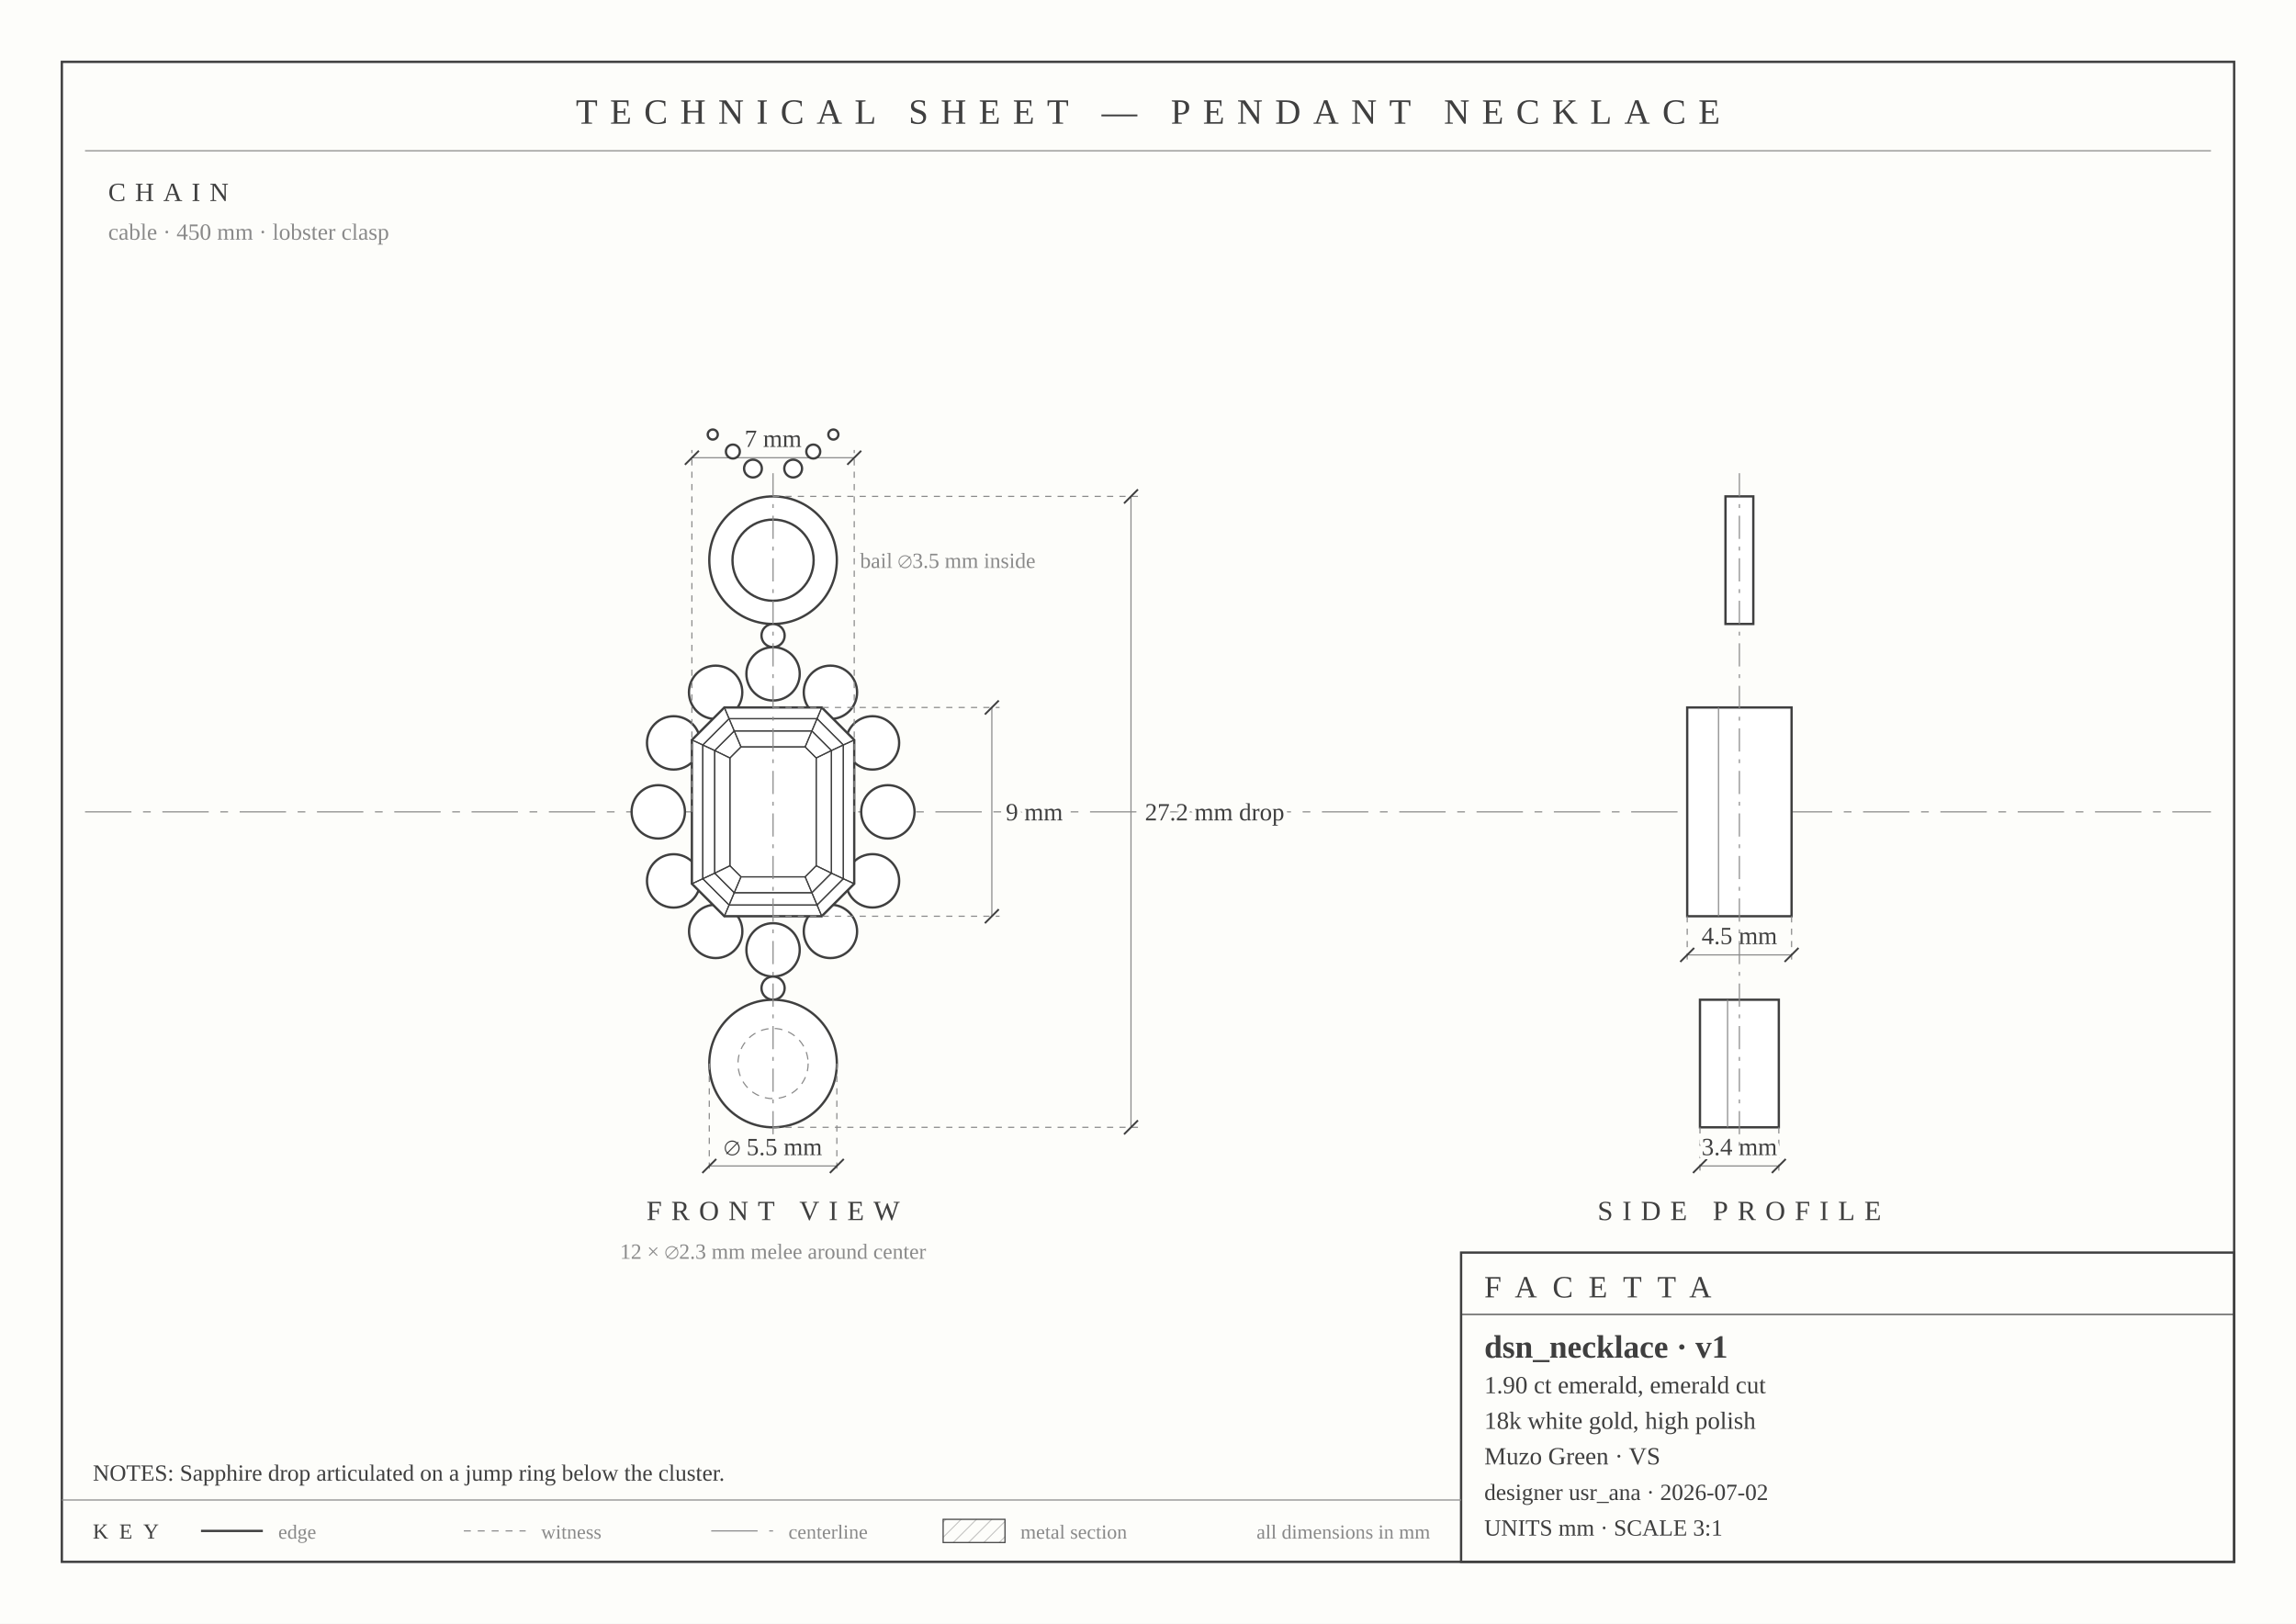
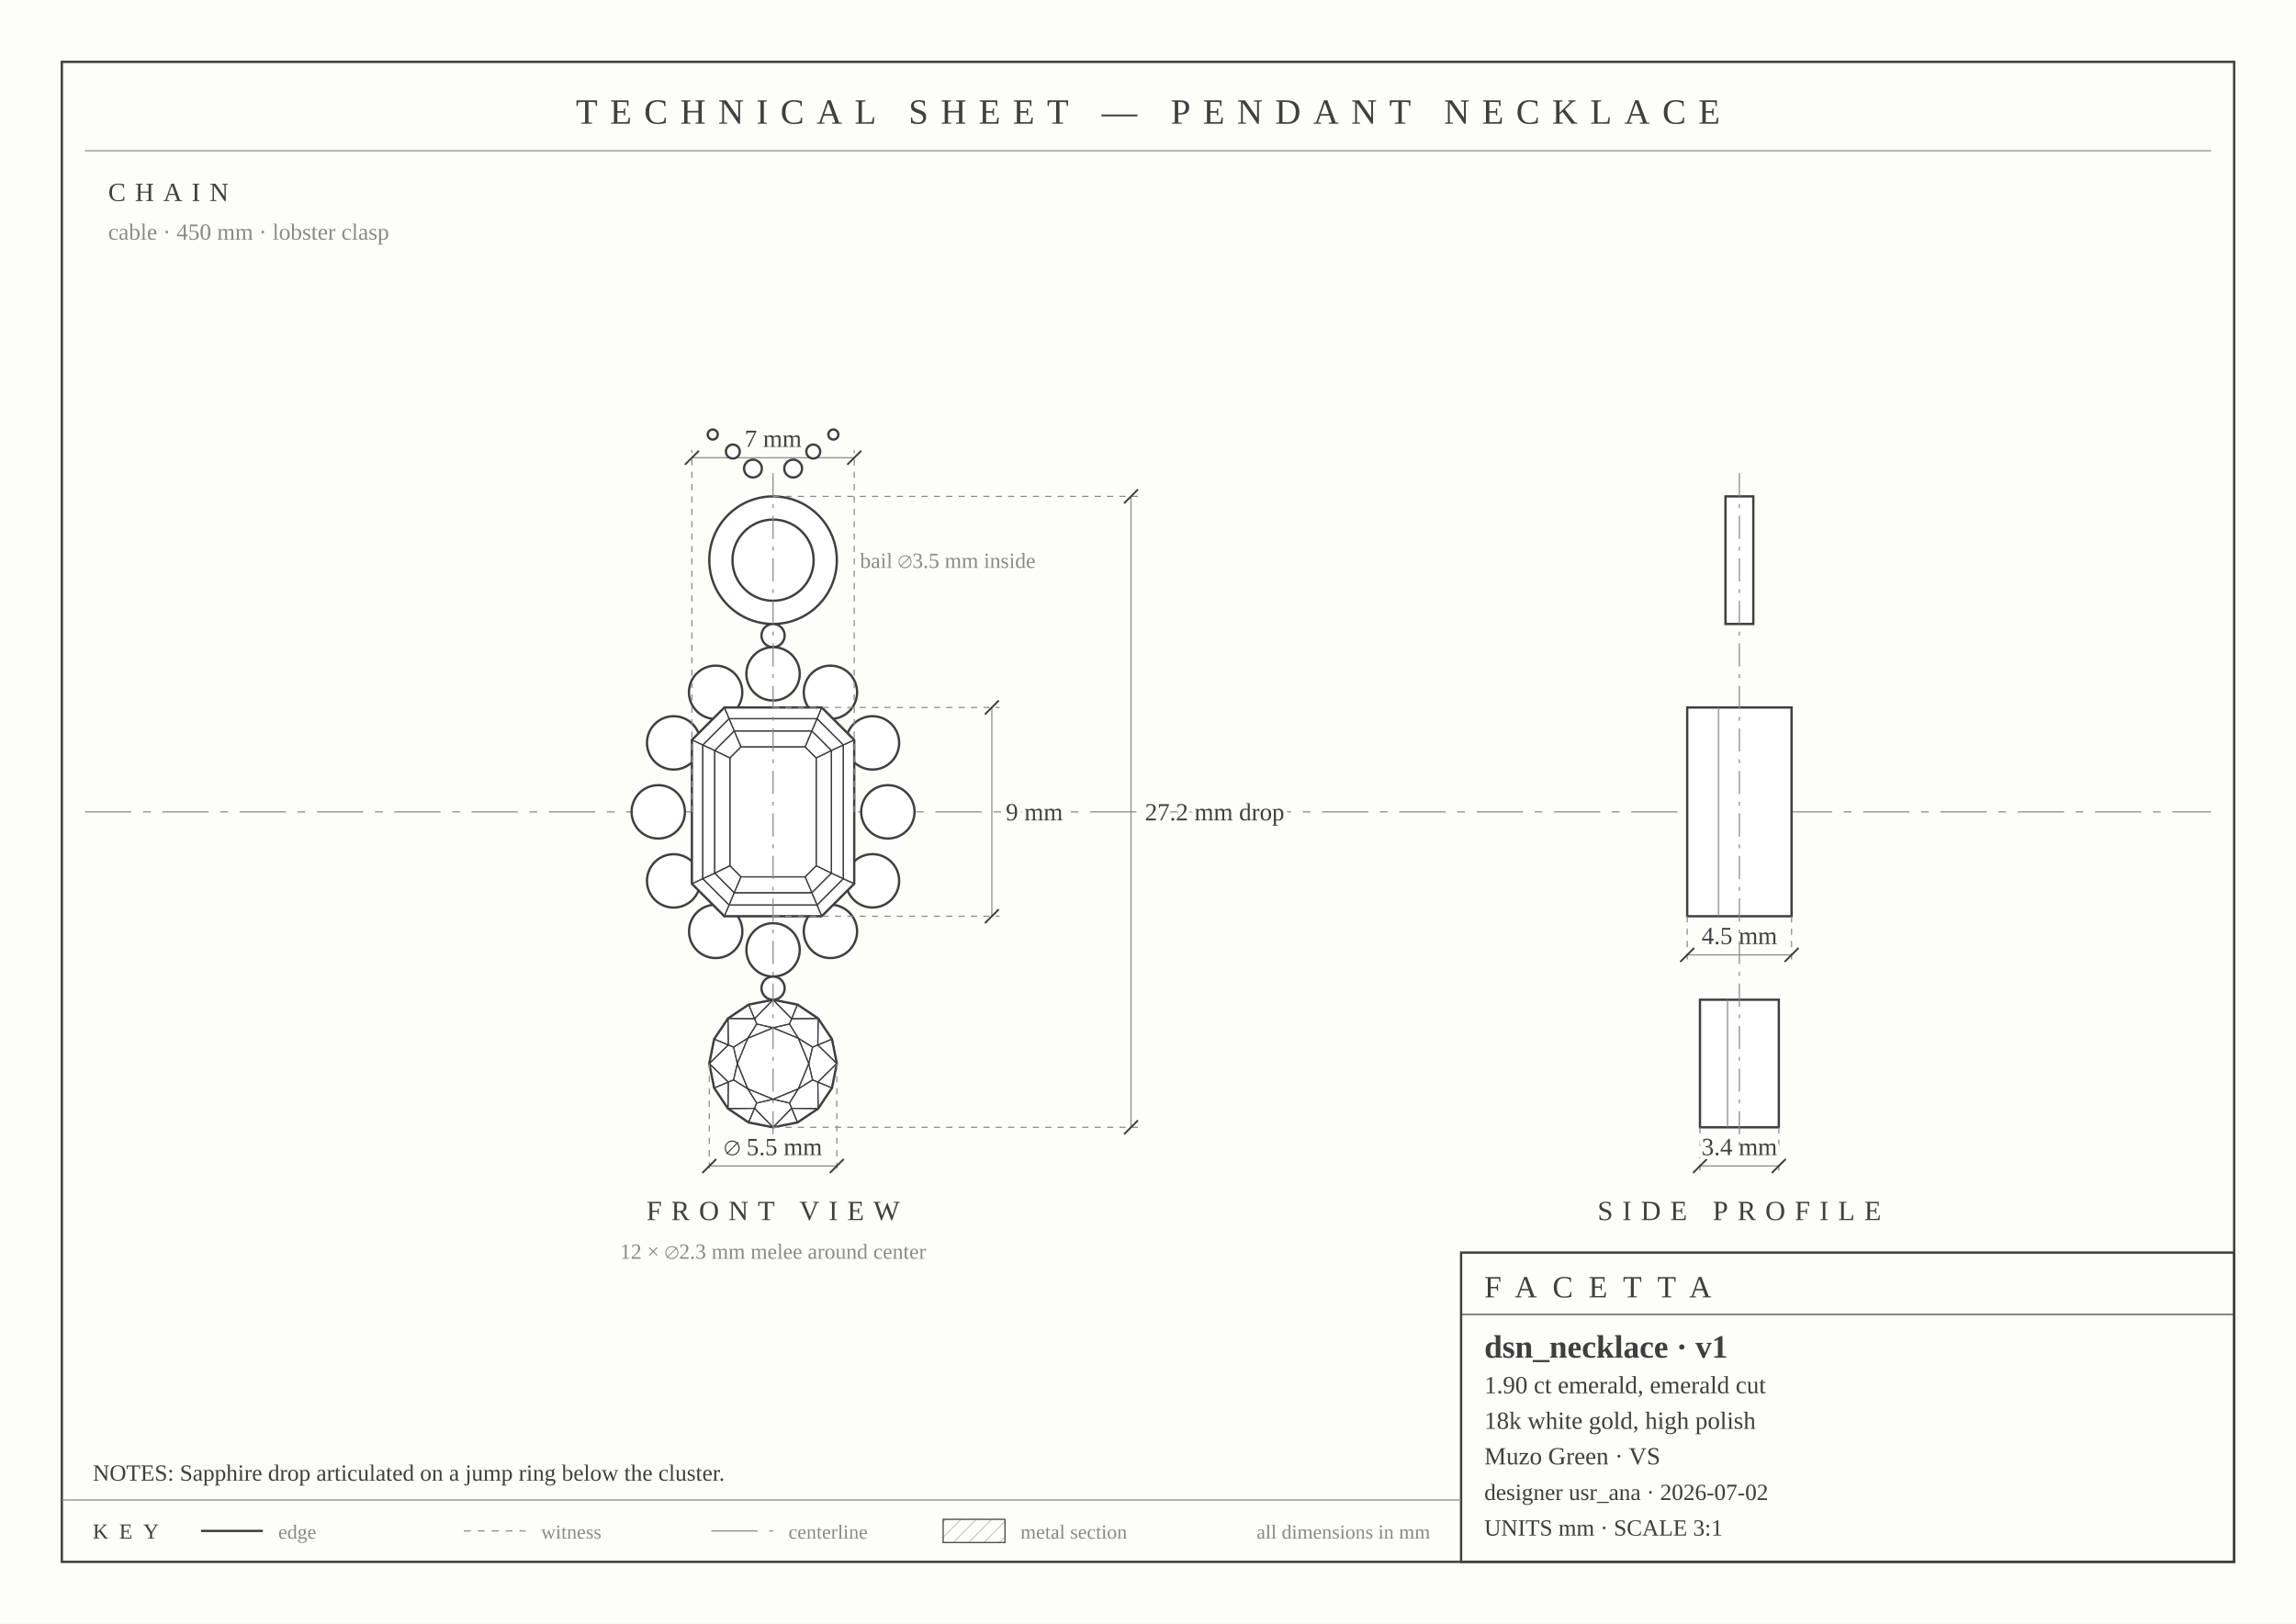
<svg xmlns="http://www.w3.org/2000/svg" viewBox="0 0 297 210" width="297mm" height="210mm" font-family="Georgia, 'Times New Roman', serif">
  <defs>
    <pattern id="hatch" width="1.4" height="1.4" patternTransform="rotate(45)" patternUnits="userSpaceOnUse">
      <line x1="0" y1="0" x2="0" y2="1.4" stroke="#8a8a8a" stroke-width="0.12" />
    </pattern>
  </defs>
  <rect x="0" y="0" width="297" height="210" fill="#fdfdfa" />
  <rect x="8" y="8" width="281" height="194" fill="none" stroke="#3f3f3f" stroke-width="0.3" />
  <text x="148.50" y="16.00" font-family="Georgia, 'Times New Roman', serif" font-size="4.6" fill="#3f3f3f" text-anchor="middle" letter-spacing="1.6">TECHNICAL SHEET — PENDANT NECKLACE</text>
  <line x1="11.00" y1="19.50" x2="286.00" y2="19.50" stroke="#8a8a8a" stroke-width="0.15" />
  <line x1="11.00" y1="105.00" x2="286.00" y2="105.00" stroke="#8a8a8a" stroke-width="0.15" stroke-dasharray="6 1.5 1 1.5" />
  <circle cx="100.00" cy="72.45" r="8.25" fill="#ffffff" stroke="#3f3f3f" stroke-width="0.3" />
  <circle cx="100.00" cy="72.45" r="5.25" fill="#ffffff" stroke="#3f3f3f" stroke-width="0.3" />
  <circle cx="100.00" cy="82.20" r="1.50" fill="#ffffff" stroke="#3f3f3f" stroke-width="0.3" />
  <circle cx="100.00" cy="87.15" r="3.45" fill="#ffffff" stroke="#3f3f3f" stroke-width="0.3" />
  <circle cx="107.42" cy="89.54" r="3.45" fill="#ffffff" stroke="#3f3f3f" stroke-width="0.3" />
  <circle cx="112.86" cy="96.08" r="3.45" fill="#ffffff" stroke="#3f3f3f" stroke-width="0.3" />
  <circle cx="114.85" cy="105.00" r="3.45" fill="#ffffff" stroke="#3f3f3f" stroke-width="0.3" />
  <circle cx="112.86" cy="113.92" r="3.45" fill="#ffffff" stroke="#3f3f3f" stroke-width="0.3" />
  <circle cx="107.42" cy="120.46" r="3.45" fill="#ffffff" stroke="#3f3f3f" stroke-width="0.3" />
  <circle cx="100.00" cy="122.85" r="3.45" fill="#ffffff" stroke="#3f3f3f" stroke-width="0.3" />
  <circle cx="92.58" cy="120.46" r="3.45" fill="#ffffff" stroke="#3f3f3f" stroke-width="0.3" />
  <circle cx="87.14" cy="113.93" r="3.45" fill="#ffffff" stroke="#3f3f3f" stroke-width="0.3" />
  <circle cx="85.15" cy="105.00" r="3.45" fill="#ffffff" stroke="#3f3f3f" stroke-width="0.3" />
  <circle cx="87.14" cy="96.08" r="3.45" fill="#ffffff" stroke="#3f3f3f" stroke-width="0.3" />
  <circle cx="92.57" cy="89.54" r="3.45" fill="#ffffff" stroke="#3f3f3f" stroke-width="0.3" />
  <polygon points="89.50,95.70 89.50,95.70 93.70,91.50 106.30,91.50 110.50,95.70 110.50,114.30 110.50,114.30 106.30,118.50 93.70,118.50 89.50,114.30" fill="#ffffff" stroke="#3f3f3f" stroke-width="0.3" />
  <polygon points="106.30,91.50 106.30,91.50 105.69,92.95 94.31,92.95 93.70,91.50 93.70,91.50" fill="none" stroke="#3f3f3f" stroke-width="0.15" />
  <polygon points="106.30,91.50 110.50,95.70 109.09,96.35 109.09,96.35 105.69,92.95 105.69,92.95" fill="none" stroke="#3f3f3f" stroke-width="0.15" />
  <polygon points="109.09,96.35 110.50,95.70 110.50,95.70 110.50,114.30 110.50,114.30 109.09,113.65" fill="none" stroke="#3f3f3f" stroke-width="0.15" />
  <polygon points="110.50,114.30 106.30,118.50 105.69,117.05 105.69,117.05 109.09,113.65 109.09,113.65" fill="none" stroke="#3f3f3f" stroke-width="0.15" />
  <polygon points="105.69,117.05 106.30,118.50 106.30,118.50 93.70,118.50 93.70,118.50 94.31,117.05" fill="none" stroke="#3f3f3f" stroke-width="0.15" />
  <polygon points="94.31,117.05 93.70,118.50 89.50,114.30 90.91,113.65 90.91,113.65 94.31,117.05" fill="none" stroke="#3f3f3f" stroke-width="0.15" />
  <polygon points="90.91,113.65 89.50,114.30 89.50,114.30 89.50,95.70 89.50,95.70 90.91,96.35" fill="none" stroke="#3f3f3f" stroke-width="0.15" />
  <polygon points="93.70,91.50 94.31,92.95 94.31,92.95 90.91,96.35 90.91,96.35 89.50,95.70" fill="none" stroke="#3f3f3f" stroke-width="0.15" />
  <polygon points="105.69,92.95 105.69,92.95 105.02,94.54 105.02,94.54 94.98,94.54 94.98,94.54 94.31,92.95 94.31,92.95" fill="none" stroke="#3f3f3f" stroke-width="0.15" />
  <polygon points="105.69,92.95 109.09,96.35 107.55,97.07 107.55,97.07 105.02,94.54" fill="none" stroke="#3f3f3f" stroke-width="0.15" />
  <polygon points="109.09,96.35 109.09,96.35 109.09,113.65 109.09,113.65 107.55,112.93 107.55,97.07" fill="none" stroke="#3f3f3f" stroke-width="0.15" />
  <polygon points="109.09,113.65 105.69,117.05 105.02,115.46 107.55,112.93 107.55,112.93" fill="none" stroke="#3f3f3f" stroke-width="0.15" />
  <polygon points="105.02,115.46 105.69,117.05 105.69,117.05 94.31,117.05 94.31,117.05 94.98,115.46 94.98,115.46 105.02,115.46" fill="none" stroke="#3f3f3f" stroke-width="0.15" />
  <polygon points="94.98,115.46 94.31,117.05 90.91,113.65 92.45,112.93 92.45,112.93" fill="none" stroke="#3f3f3f" stroke-width="0.15" />
  <polygon points="92.45,112.93 90.91,113.65 90.91,113.65 90.91,96.35 90.91,96.35 92.45,97.07" fill="none" stroke="#3f3f3f" stroke-width="0.15" />
  <polygon points="94.31,92.95 94.98,94.54 92.45,97.07 92.45,97.07 90.91,96.35" fill="none" stroke="#3f3f3f" stroke-width="0.15" />
  <polygon points="94.98,94.54 105.02,94.54 104.15,96.60 95.85,96.60" fill="none" stroke="#3f3f3f" stroke-width="0.15" />
  <polygon points="105.02,94.54 105.02,94.54 107.55,97.07 105.58,98.03 104.15,96.60" fill="none" stroke="#3f3f3f" stroke-width="0.15" />
  <polygon points="107.55,97.07 107.55,97.07 107.55,112.93 107.55,112.93 105.58,111.97 105.58,98.03" fill="none" stroke="#3f3f3f" stroke-width="0.15" />
  <polygon points="107.55,112.93 105.02,115.46 105.02,115.46 104.15,113.40 105.58,111.97" fill="none" stroke="#3f3f3f" stroke-width="0.15" />
  <polygon points="104.15,113.40 105.02,115.46 94.98,115.46 95.85,113.40" fill="none" stroke="#3f3f3f" stroke-width="0.15" />
  <polygon points="95.85,113.40 94.98,115.46 94.98,115.46 92.45,112.93 94.42,111.97" fill="none" stroke="#3f3f3f" stroke-width="0.15" />
  <polygon points="94.42,111.97 92.45,112.93 92.45,112.93 92.45,97.07 92.45,97.07 94.42,98.03" fill="none" stroke="#3f3f3f" stroke-width="0.15" />
  <polygon points="94.98,94.54 94.98,94.54 95.85,96.60 94.42,98.03 92.45,97.07" fill="none" stroke="#3f3f3f" stroke-width="0.15" />
  <polygon points="104.15,96.60 105.58,98.03 105.58,111.97 104.15,113.40 95.85,113.40 94.42,111.97 94.42,98.03 95.85,96.60" fill="none" stroke="#3f3f3f" stroke-width="0.15" />
  <circle cx="100.00" cy="127.80" r="1.50" fill="#ffffff" stroke="#3f3f3f" stroke-width="0.3" />
-   <circle cx="100.00" cy="137.55" r="8.25" fill="#ffffff" stroke="#3f3f3f" stroke-width="0.3" />
-   <circle cx="100.00" cy="137.55" r="4.54" fill="none" stroke="#8a8a8a" stroke-width="0.15" stroke-dasharray="1 0.8" />
+   <polygon points="91.75,137.55 91.75,137.55 91.75,137.55 92.38,134.39 94.17,131.72 96.84,129.93 100.00,129.30 100.00,129.30 100.00,129.30 100.00,129.30 100.00,129.30 103.16,129.93 105.83,131.72 107.62,134.39 108.25,137.55 108.25,137.55 108.25,137.55 108.25,137.55 108.25,137.55 107.62,140.71 105.83,143.38 103.16,145.17 100.00,145.80 100.00,145.80 100.00,145.80 100.00,145.80 100.00,145.80 96.84,145.17 94.17,143.38 92.38,140.71 91.75,137.55 91.75,137.55" fill="#ffffff" stroke="#3f3f3f" stroke-width="0.3" />
+   <polygon points="94.89,139.67 94.21,139.95 94.21,139.95 91.75,137.55 91.75,137.55 91.75,137.55 94.21,135.15 94.89,135.43 95.38,137.55 95.38,137.55" fill="none" stroke="#3f3f3f" stroke-width="0.15" />
+   <polygon points="97.60,131.76 97.88,132.44 96.73,134.28 96.73,134.28 94.89,135.43 94.21,135.15 94.21,135.15 94.17,131.72 94.17,131.72 94.17,131.72" fill="none" stroke="#3f3f3f" stroke-width="0.15" />
+   <polygon points="97.88,142.66 97.60,143.34 97.60,143.34 94.17,143.38 94.17,143.38 94.17,143.38 94.21,139.95 94.89,139.67 96.73,140.82 96.73,140.82" fill="none" stroke="#3f3f3f" stroke-width="0.15" />
+   <polygon points="102.40,131.76 102.12,132.44 100.00,132.93 100.00,132.93 97.88,132.44 97.60,131.76 97.60,131.76 100.00,129.30 100.00,129.30 100.00,129.30" fill="none" stroke="#3f3f3f" stroke-width="0.15" />
+   <polygon points="102.12,142.66 102.40,143.34 102.40,143.34 100.00,145.80 100.00,145.80 100.00,145.80 97.60,143.34 97.88,142.66 100.00,142.17 100.00,142.17" fill="none" stroke="#3f3f3f" stroke-width="0.15" />
+   <polygon points="105.83,131.72 105.83,131.72 105.79,135.15 105.11,135.43 103.27,134.28 103.27,134.28 102.12,132.44 102.40,131.76 102.40,131.76 105.83,131.72" fill="none" stroke="#3f3f3f" stroke-width="0.15" />
+   <polygon points="105.83,143.38 105.83,143.38 105.83,143.38 102.40,143.34 102.12,142.66 103.27,140.82 103.27,140.82 105.11,139.67 105.79,139.95 105.79,139.95" fill="none" stroke="#3f3f3f" stroke-width="0.15" />
+   <polygon points="108.25,137.55 108.25,137.55 108.25,137.55 105.79,139.95 105.11,139.67 104.62,137.55 104.62,137.55 105.11,135.43 105.79,135.15 105.79,135.15" fill="none" stroke="#3f3f3f" stroke-width="0.15" />
+   <polygon points="94.21,135.15 94.21,135.15 91.75,137.55 92.38,134.39 92.38,134.39" fill="none" stroke="#3f3f3f" stroke-width="0.15" />
+   <polygon points="94.21,139.95 94.17,143.38 92.38,140.71 92.38,140.71 94.21,139.95" fill="none" stroke="#3f3f3f" stroke-width="0.15" />
+   <polygon points="94.21,139.95 92.38,140.71 91.75,137.55" fill="none" stroke="#3f3f3f" stroke-width="0.15" />
+   <polygon points="94.17,131.72 94.21,135.15 92.38,134.39" fill="none" stroke="#3f3f3f" stroke-width="0.15" />
+   <polygon points="96.84,129.93 96.84,129.93 97.60,131.76 97.60,131.76 94.17,131.72" fill="none" stroke="#3f3f3f" stroke-width="0.15" />
+   <polygon points="97.60,143.34 96.84,145.17 94.17,143.38" fill="none" stroke="#3f3f3f" stroke-width="0.15" />
+   <polygon points="100.00,145.80 96.84,145.17 96.84,145.17 97.60,143.34 97.60,143.34" fill="none" stroke="#3f3f3f" stroke-width="0.15" />
+   <polygon points="100.00,129.30 97.60,131.76 96.84,129.93" fill="none" stroke="#3f3f3f" stroke-width="0.15" />
+   <polygon points="102.40,143.34 103.16,145.17 100.00,145.80" fill="none" stroke="#3f3f3f" stroke-width="0.15" />
+   <polygon points="103.16,129.93 103.16,129.93 102.40,131.76 102.40,131.76 100.00,129.30" fill="none" stroke="#3f3f3f" stroke-width="0.15" />
+   <polygon points="105.83,131.72 102.40,131.76 103.16,129.93" fill="none" stroke="#3f3f3f" stroke-width="0.15" />
+   <polygon points="105.83,143.38 103.16,145.17 103.16,145.17 102.40,143.34 102.40,143.34" fill="none" stroke="#3f3f3f" stroke-width="0.15" />
+   <polygon points="107.62,140.71 105.83,143.38 105.79,139.95" fill="none" stroke="#3f3f3f" stroke-width="0.15" />
+   <polygon points="107.62,134.39 108.25,137.55 105.79,135.15" fill="none" stroke="#3f3f3f" stroke-width="0.15" />
+   <polygon points="107.62,134.39 107.62,134.39 105.79,135.15 105.79,135.15 105.83,131.72" fill="none" stroke="#3f3f3f" stroke-width="0.15" />
+   <polygon points="108.25,137.55 107.62,140.71 107.62,140.71 105.79,139.95 105.79,139.95" fill="none" stroke="#3f3f3f" stroke-width="0.15" />
+   <polygon points="95.38,137.55 94.89,135.43 96.73,134.28" fill="none" stroke="#3f3f3f" stroke-width="0.15" />
+   <polygon points="96.73,140.82 94.89,139.67 95.38,137.55" fill="none" stroke="#3f3f3f" stroke-width="0.15" />
+   <polygon points="96.73,134.28 97.88,132.44 100.00,132.93" fill="none" stroke="#3f3f3f" stroke-width="0.15" />
+   <polygon points="100.00,142.17 97.88,142.66 96.73,140.82" fill="none" stroke="#3f3f3f" stroke-width="0.15" />
+   <polygon points="102.12,132.44 103.27,134.28 100.00,132.93" fill="none" stroke="#3f3f3f" stroke-width="0.15" />
+   <polygon points="103.27,140.82 102.12,142.66 100.00,142.17" fill="none" stroke="#3f3f3f" stroke-width="0.15" />
+   <polygon points="103.27,134.28 105.11,135.43 104.62,137.55" fill="none" stroke="#3f3f3f" stroke-width="0.15" />
+   <polygon points="104.62,137.55 105.11,139.67 103.27,140.82" fill="none" stroke="#3f3f3f" stroke-width="0.15" />
+   <polygon points="100.00,132.93 103.27,134.28 103.27,134.28 104.62,137.55 104.62,137.55 103.27,140.82 103.27,140.82 100.00,142.17 100.00,142.17 96.73,140.82 96.73,140.82 95.38,137.55 95.38,137.55 96.73,134.28 96.73,134.28 100.00,132.93" fill="none" stroke="#3f3f3f" stroke-width="0.15" />
  <line x1="100.00" y1="61.20" x2="100.00" y2="148.80" stroke="#8a8a8a" stroke-width="0.15" stroke-dasharray="3 1 0.5 1" />
  <line x1="89.50" y1="105.00" x2="89.50" y2="58.20" stroke="#8a8a8a" stroke-width="0.15" stroke-dasharray="0.8 0.8" />
  <line x1="110.50" y1="105.00" x2="110.50" y2="58.20" stroke="#8a8a8a" stroke-width="0.15" stroke-dasharray="0.8 0.8" />
  <line x1="89.50" y1="59.20" x2="110.50" y2="59.20" stroke="#8a8a8a" stroke-width="0.15" />
  <line x1="88.60" y1="60.10" x2="90.40" y2="58.30" stroke="#3f3f3f" stroke-width="0.24" />
  <line x1="109.60" y1="60.10" x2="111.40" y2="58.30" stroke="#3f3f3f" stroke-width="0.24" />
  <text x="100.00" y="57.80" font-family="Georgia, 'Times New Roman', serif" font-size="3.2" fill="#3f3f3f" text-anchor="middle" stroke="#fdfdfa" stroke-width="1.0" stroke-linejoin="round" paint-order="stroke">7 mm</text>
  <line x1="100.00" y1="91.50" x2="129.30" y2="91.50" stroke="#8a8a8a" stroke-width="0.15" stroke-dasharray="0.8 0.8" />
  <line x1="100.00" y1="118.50" x2="129.30" y2="118.50" stroke="#8a8a8a" stroke-width="0.15" stroke-dasharray="0.8 0.8" />
  <line x1="128.30" y1="91.50" x2="128.30" y2="118.50" stroke="#8a8a8a" stroke-width="0.15" />
  <line x1="127.40" y1="92.40" x2="129.20" y2="90.60" stroke="#3f3f3f" stroke-width="0.24" />
  <line x1="127.40" y1="119.40" x2="129.20" y2="117.60" stroke="#3f3f3f" stroke-width="0.24" />
  <text x="130.10" y="106.10" font-family="Georgia, 'Times New Roman', serif" font-size="3.2" fill="#3f3f3f" text-anchor="start" stroke="#fdfdfa" stroke-width="1.0" stroke-linejoin="round" paint-order="stroke">9 mm</text>
  <line x1="100.00" y1="64.20" x2="147.30" y2="64.20" stroke="#8a8a8a" stroke-width="0.15" stroke-dasharray="0.8 0.8" />
  <line x1="100.00" y1="145.80" x2="147.30" y2="145.80" stroke="#8a8a8a" stroke-width="0.15" stroke-dasharray="0.8 0.8" />
  <line x1="146.30" y1="64.20" x2="146.30" y2="145.80" stroke="#8a8a8a" stroke-width="0.15" />
  <line x1="145.40" y1="65.10" x2="147.20" y2="63.30" stroke="#3f3f3f" stroke-width="0.24" />
  <line x1="145.40" y1="146.70" x2="147.20" y2="144.90" stroke="#3f3f3f" stroke-width="0.24" />
  <text x="148.10" y="106.10" font-family="Georgia, 'Times New Roman', serif" font-size="3.2" fill="#3f3f3f" text-anchor="start" stroke="#fdfdfa" stroke-width="1.0" stroke-linejoin="round" paint-order="stroke">27.2 mm drop</text>
  <text x="111.25" y="73.45" font-family="Georgia, 'Times New Roman', serif" font-size="2.8" fill="#8a8a8a" text-anchor="start">bail ⌀3.5 mm inside</text>
  <text x="100.00" y="157.80" font-family="Georgia, 'Times New Roman', serif" font-size="3.6" fill="#3f3f3f" text-anchor="middle" letter-spacing="1.2">FRONT VIEW</text>
  <text x="100.00" y="162.80" font-family="Georgia, 'Times New Roman', serif" font-size="2.8" fill="#8a8a8a" text-anchor="middle">12 × ⌀2.3 mm melee around center</text>
  <line x1="91.75" y1="137.55" x2="91.75" y2="151.80" stroke="#8a8a8a" stroke-width="0.15" stroke-dasharray="0.8 0.8" />
  <line x1="108.25" y1="137.55" x2="108.25" y2="151.80" stroke="#8a8a8a" stroke-width="0.15" stroke-dasharray="0.8 0.8" />
  <line x1="91.75" y1="150.80" x2="108.25" y2="150.80" stroke="#8a8a8a" stroke-width="0.15" />
  <line x1="90.85" y1="151.70" x2="92.65" y2="149.90" stroke="#3f3f3f" stroke-width="0.24" />
  <line x1="107.35" y1="151.70" x2="109.15" y2="149.90" stroke="#3f3f3f" stroke-width="0.24" />
  <text x="100.00" y="149.40" font-family="Georgia, 'Times New Roman', serif" font-size="3.2" fill="#3f3f3f" text-anchor="middle" stroke="#fdfdfa" stroke-width="1.0" stroke-linejoin="round" paint-order="stroke">⌀ 5.5 mm</text>
  <rect x="223.20" y="64.20" width="3.60" height="16.50" fill="#ffffff" stroke="#3f3f3f" stroke-width="0.3" />
  <rect x="218.25" y="91.50" width="13.50" height="27.00" fill="#ffffff" stroke="#3f3f3f" stroke-width="0.3" />
  <line x1="222.30" y1="91.50" x2="222.30" y2="118.50" stroke="#8a8a8a" stroke-width="0.15" />
  <line x1="218.25" y1="118.50" x2="218.25" y2="124.50" stroke="#8a8a8a" stroke-width="0.15" stroke-dasharray="0.8 0.8" />
  <line x1="231.75" y1="118.50" x2="231.75" y2="124.50" stroke="#8a8a8a" stroke-width="0.15" stroke-dasharray="0.8 0.8" />
  <line x1="218.25" y1="123.50" x2="231.75" y2="123.50" stroke="#8a8a8a" stroke-width="0.15" />
  <line x1="217.35" y1="124.40" x2="219.15" y2="122.60" stroke="#3f3f3f" stroke-width="0.24" />
  <line x1="230.85" y1="124.40" x2="232.65" y2="122.60" stroke="#3f3f3f" stroke-width="0.24" />
  <text x="225.00" y="122.10" font-family="Georgia, 'Times New Roman', serif" font-size="3.2" fill="#3f3f3f" text-anchor="middle" stroke="#fdfdfa" stroke-width="1.0" stroke-linejoin="round" paint-order="stroke">4.5 mm</text>
  <rect x="219.90" y="129.30" width="10.20" height="16.50" fill="#ffffff" stroke="#3f3f3f" stroke-width="0.3" />
  <line x1="223.47" y1="129.30" x2="223.47" y2="145.80" stroke="#8a8a8a" stroke-width="0.15" />
  <line x1="219.90" y1="145.80" x2="219.90" y2="151.80" stroke="#8a8a8a" stroke-width="0.15" stroke-dasharray="0.8 0.8" />
  <line x1="230.10" y1="145.80" x2="230.10" y2="151.80" stroke="#8a8a8a" stroke-width="0.15" stroke-dasharray="0.8 0.8" />
  <line x1="219.90" y1="150.80" x2="230.10" y2="150.80" stroke="#8a8a8a" stroke-width="0.15" />
  <line x1="219.00" y1="151.70" x2="220.80" y2="149.90" stroke="#3f3f3f" stroke-width="0.24" />
  <line x1="229.20" y1="151.70" x2="231.00" y2="149.90" stroke="#3f3f3f" stroke-width="0.24" />
  <text x="225.00" y="149.40" font-family="Georgia, 'Times New Roman', serif" font-size="3.2" fill="#3f3f3f" text-anchor="middle" stroke="#fdfdfa" stroke-width="1.0" stroke-linejoin="round" paint-order="stroke">3.4 mm</text>
  <line x1="225.00" y1="61.20" x2="225.00" y2="148.80" stroke="#8a8a8a" stroke-width="0.15" stroke-dasharray="3 1 0.5 1" />
  <text x="225.00" y="157.80" font-family="Georgia, 'Times New Roman', serif" font-size="3.6" fill="#3f3f3f" text-anchor="middle" letter-spacing="1.2">SIDE PROFILE</text>
  <circle cx="97.40" cy="60.60" r="1.15" fill="#ffffff" stroke="#3f3f3f" stroke-width="0.3" />
  <circle cx="94.80" cy="58.40" r="0.90" fill="#ffffff" stroke="#3f3f3f" stroke-width="0.3" />
  <circle cx="92.20" cy="56.20" r="0.65" fill="#ffffff" stroke="#3f3f3f" stroke-width="0.3" />
  <circle cx="102.60" cy="60.60" r="1.15" fill="#ffffff" stroke="#3f3f3f" stroke-width="0.3" />
  <circle cx="105.20" cy="58.40" r="0.90" fill="#ffffff" stroke="#3f3f3f" stroke-width="0.3" />
  <circle cx="107.80" cy="56.20" r="0.65" fill="#ffffff" stroke="#3f3f3f" stroke-width="0.3" />
  <text x="14.00" y="26.00" font-family="Georgia, 'Times New Roman', serif" font-size="3.4" fill="#3f3f3f" text-anchor="start" letter-spacing="1.2">CHAIN</text>
  <text x="14.00" y="31.00" font-family="Georgia, 'Times New Roman', serif" font-size="3.0" fill="#8a8a8a" text-anchor="start">cable · 450 mm · lobster clasp</text>
  <rect x="189.00" y="162.00" width="100" height="40" fill="none" stroke="#3f3f3f" stroke-width="0.3" />
  <line x1="189.00" y1="170.00" x2="289.00" y2="170.00" stroke="#3f3f3f" stroke-width="0.15" />
  <text x="192.00" y="167.80" font-family="Georgia, 'Times New Roman', serif" font-size="4.0" fill="#3f3f3f" text-anchor="start" letter-spacing="2.0">FACETTA</text>
  <text x="192.00" y="175.60" font-family="Georgia, 'Times New Roman', serif" font-size="4.2" fill="#3f3f3f" text-anchor="start" font-weight="bold">dsn_necklace  ·  v1</text>
  <text x="192.00" y="180.20" font-family="Georgia, 'Times New Roman', serif" font-size="3.2" fill="#3f3f3f" text-anchor="start">1.90 ct emerald, emerald cut</text>
  <text x="192.00" y="184.80" font-family="Georgia, 'Times New Roman', serif" font-size="3.2" fill="#3f3f3f" text-anchor="start">18k white gold, high polish</text>
  <text x="192.00" y="189.40" font-family="Georgia, 'Times New Roman', serif" font-size="3.2" fill="#3f3f3f" text-anchor="start">Muzo Green  ·  VS</text>
  <text x="192.00" y="194.00" font-family="Georgia, 'Times New Roman', serif" font-size="3.0" fill="#3f3f3f" text-anchor="start">designer usr_ana  ·  2026-07-02</text>
  <text x="192.00" y="198.60" font-family="Georgia, 'Times New Roman', serif" font-size="3.0" fill="#3f3f3f" text-anchor="start">UNITS mm  ·  SCALE 3:1</text>
  <line x1="8.00" y1="194.00" x2="189.00" y2="194.00" stroke="#8a8a8a" stroke-width="0.15" />
  <text x="12.00" y="199.00" font-family="Georgia, 'Times New Roman', serif" font-size="2.8" fill="#3f3f3f" text-anchor="start" letter-spacing="1.4">KEY</text>
  <line x1="26.00" y1="198.00" x2="34.00" y2="198.00" stroke="#3f3f3f" stroke-width="0.3" />
  <text x="36.00" y="199.00" font-family="Georgia, 'Times New Roman', serif" font-size="2.6" fill="#8a8a8a" text-anchor="start">edge</text>
  <line x1="60.00" y1="198.00" x2="68.00" y2="198.00" stroke="#8a8a8a" stroke-width="0.15" stroke-dasharray="0.9 0.9" />
  <text x="70.00" y="199.00" font-family="Georgia, 'Times New Roman', serif" font-size="2.6" fill="#8a8a8a" text-anchor="start">witness</text>
  <line x1="92.00" y1="198.00" x2="100.00" y2="198.00" stroke="#8a8a8a" stroke-width="0.15" stroke-dasharray="6 1.5 1 1.5" />
  <text x="102.00" y="199.00" font-family="Georgia, 'Times New Roman', serif" font-size="2.6" fill="#8a8a8a" text-anchor="start">centerline</text>
  <rect x="122.00" y="196.50" width="8" height="3" fill="url(#hatch)" stroke="#3f3f3f" stroke-width="0.15" />
  <text x="132.00" y="199.00" font-family="Georgia, 'Times New Roman', serif" font-size="2.6" fill="#8a8a8a" text-anchor="start">metal section</text>
  <text x="185.00" y="199.00" font-family="Georgia, 'Times New Roman', serif" font-size="2.6" fill="#8a8a8a" text-anchor="end">all dimensions in mm</text>
  <text x="12.00" y="191.50" font-family="Georgia, 'Times New Roman', serif" font-size="3.0" fill="#3f3f3f" text-anchor="start">NOTES: Sapphire drop articulated on a jump ring below the cluster.</text>
</svg>
